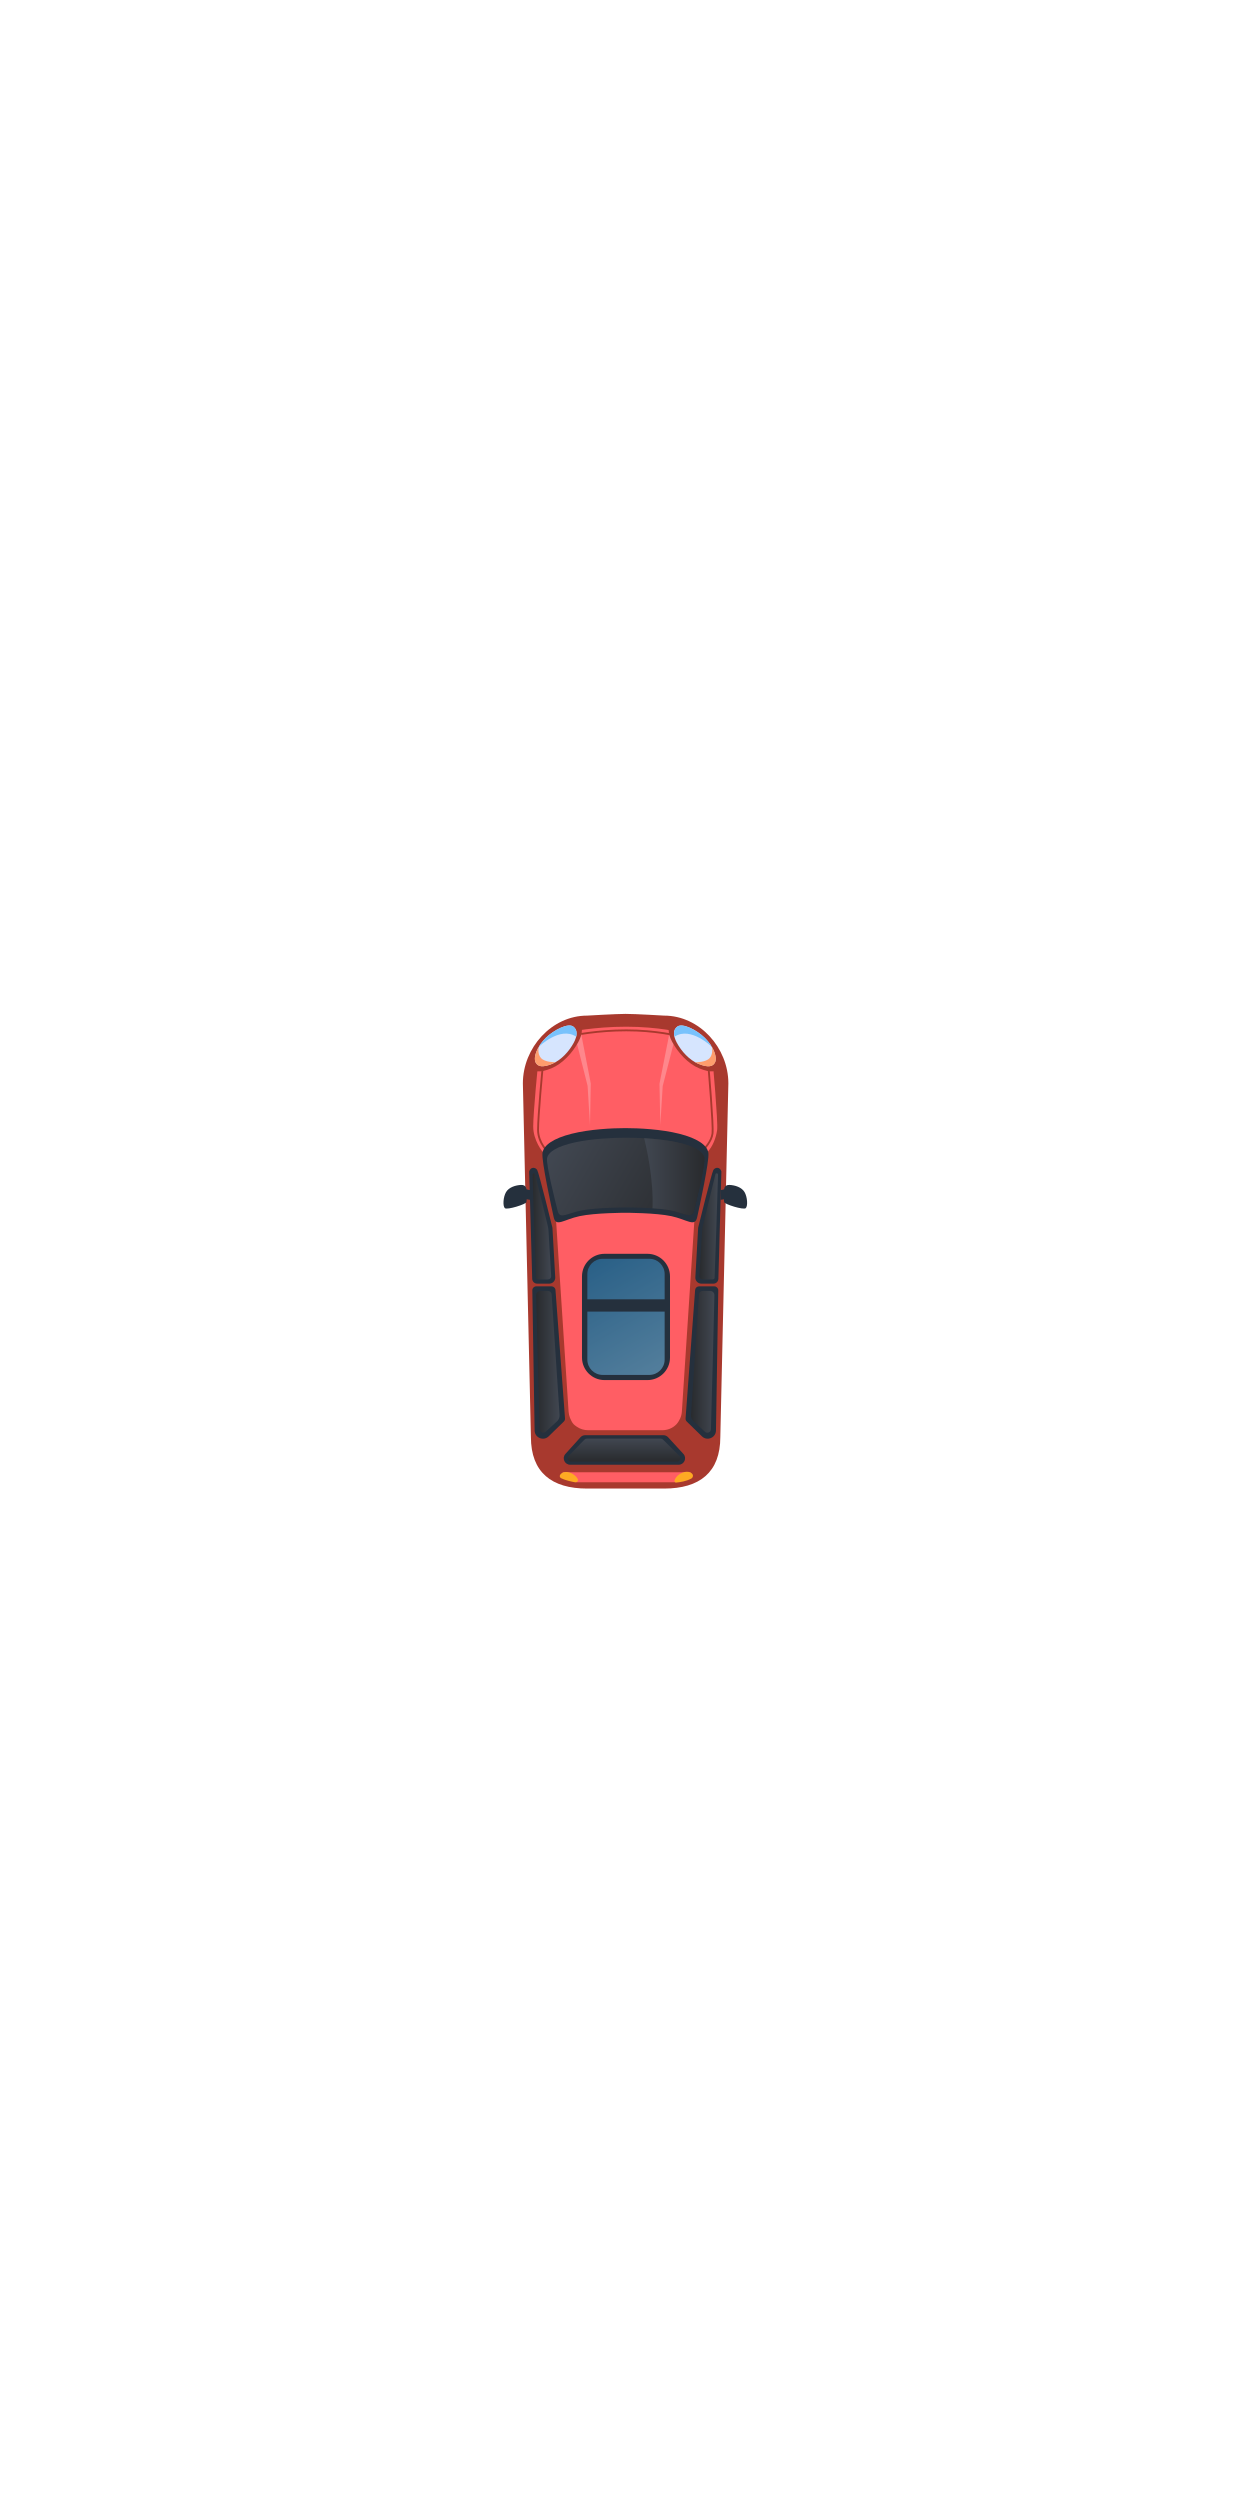
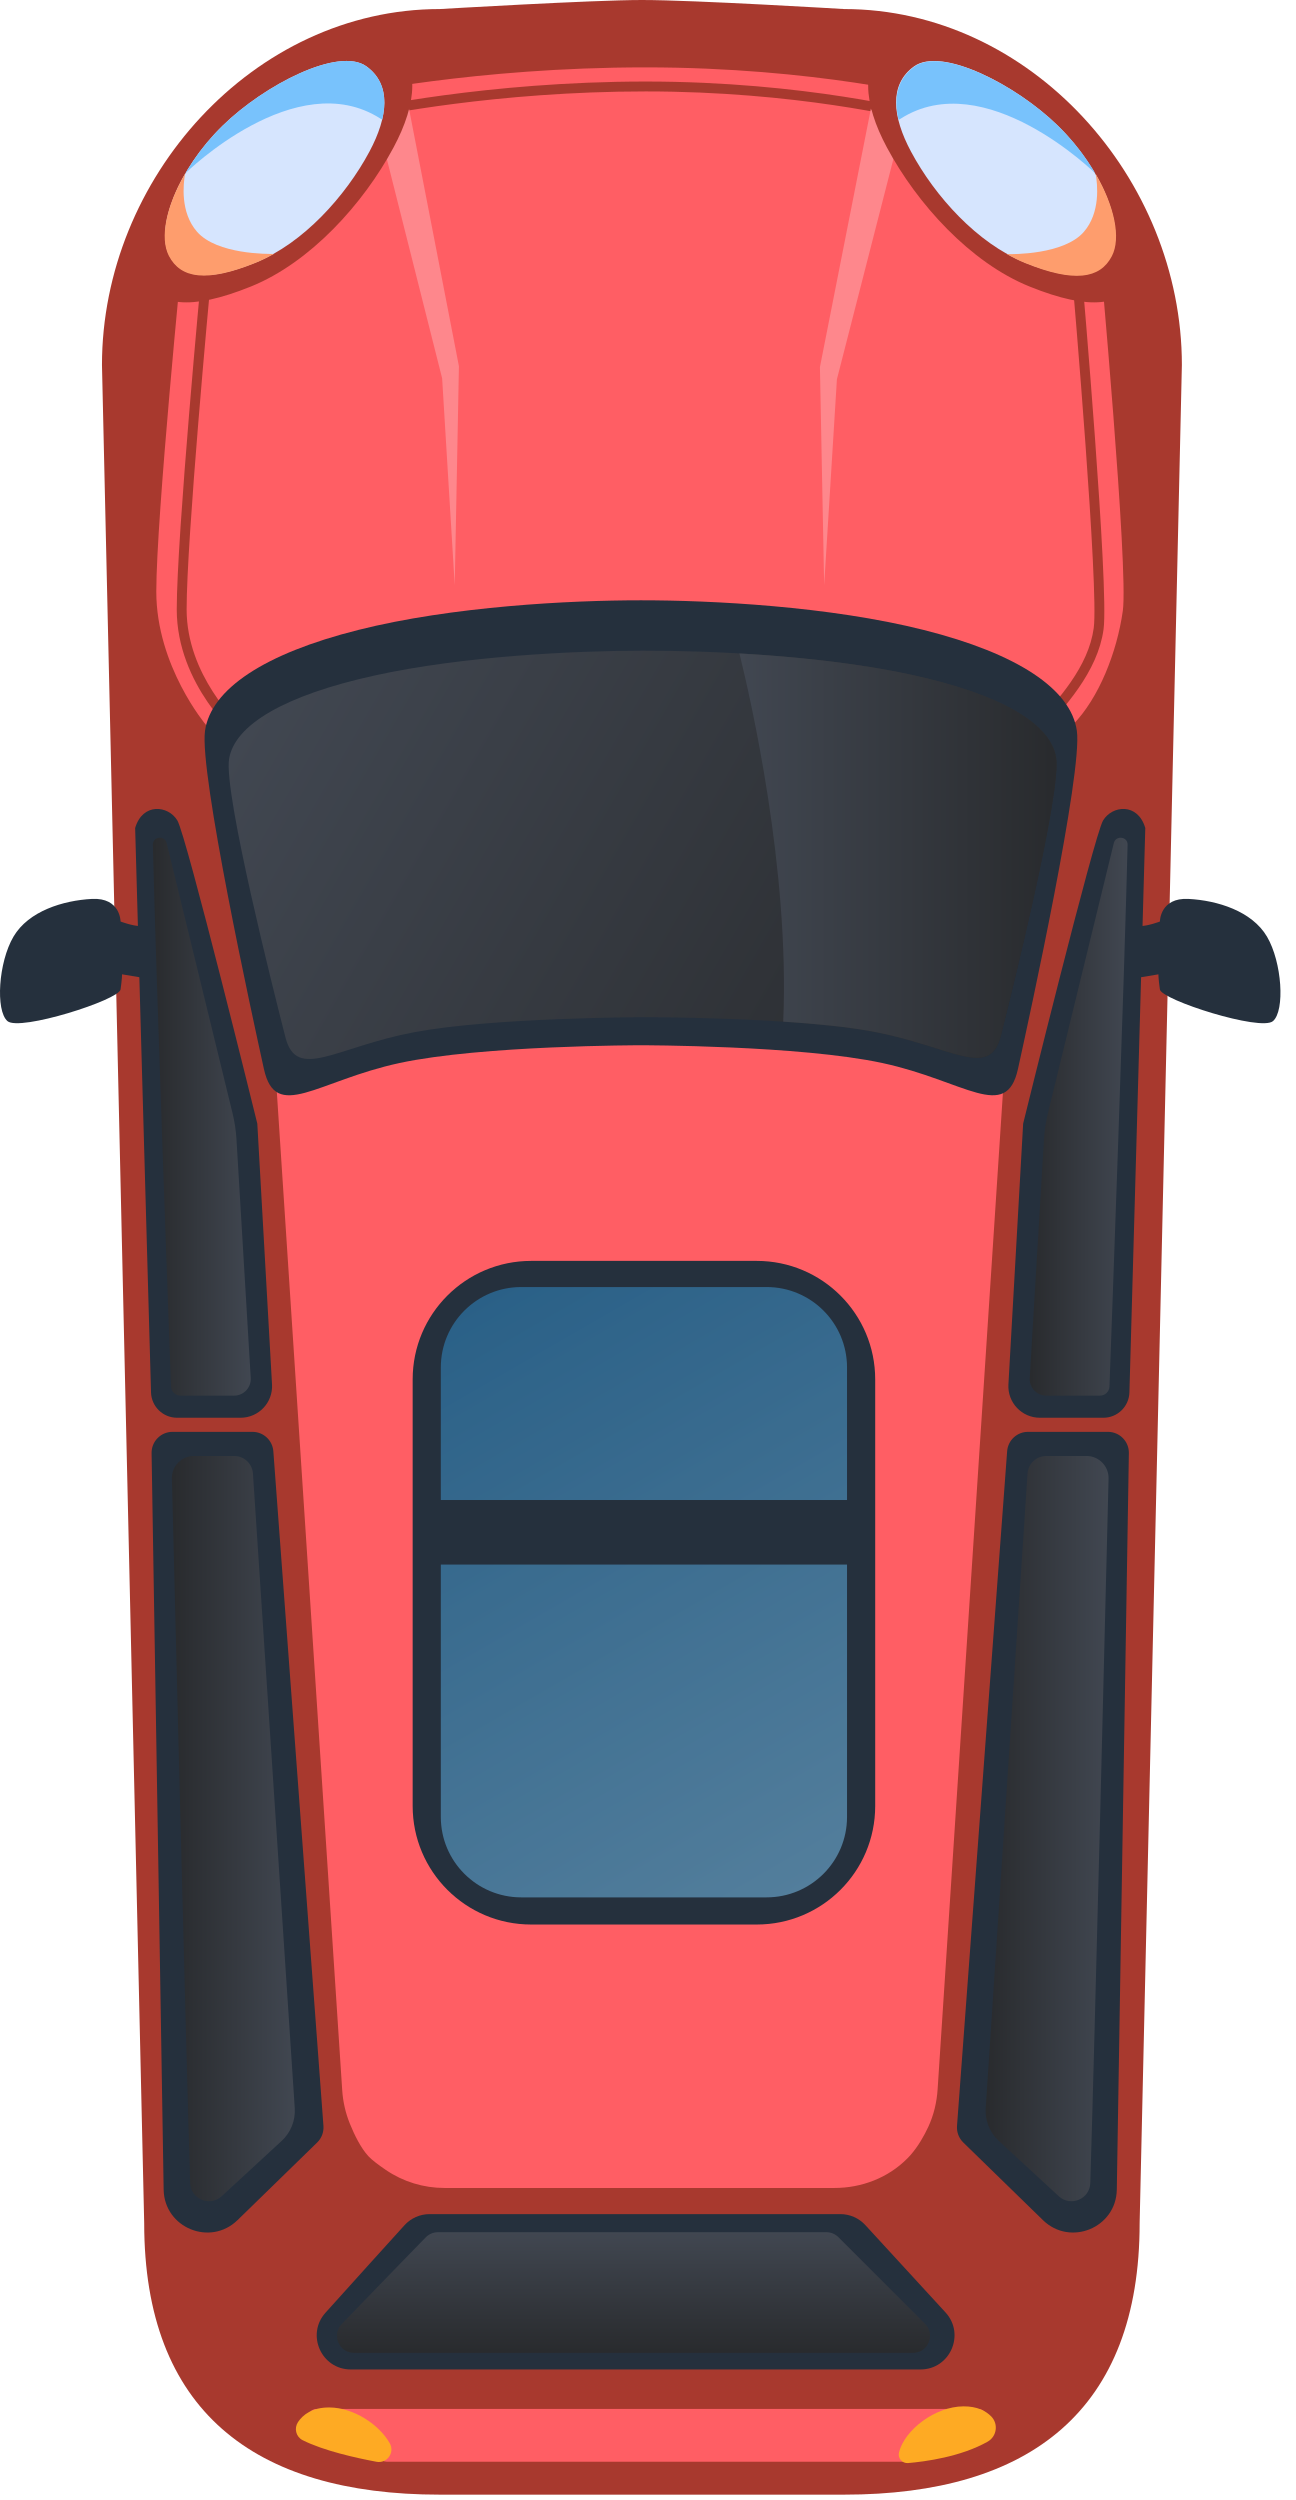
- <svg xmlns="http://www.w3.org/2000/svg" width="360" height="720" viewBox="0 0 360 720" fill="none">
-   <path d="M191.252 292.496C191.252 292.496 183.028 292 180.177 292C177.491 292 169.102 292.496 169.102 292.496C158.877 292.496 150.588 301.777 150.588 312.002L152.902 413.83C152.902 424.054 158.877 428.707 169.102 428.707H191.253C201.477 428.707 207.452 424.054 207.452 413.83L209.767 312.002C209.767 301.777 201.477 292.496 191.252 292.496Z" fill="#A8392E" />
-   <path d="M180.369 295.692C171.06 295.692 163.997 297.204 163.997 297.204L155.01 305.822C155.01 305.822 153.565 320.337 153.565 324.419C153.565 328.502 156.283 331.72 156.283 331.72H203.791C205.224 330.251 206.209 327.746 206.53 325.478C206.851 323.21 205.246 305.671 205.246 305.671L196.258 297.356C196.258 297.356 189.678 295.692 180.369 295.692Z" fill="#FF5E64" />
-   <path d="M167.614 348.834C163.577 349.726 162.35 350.2 160.12 351.078L163.752 406.529C163.793 407.162 163.931 407.784 164.169 408.37C164.412 408.972 164.765 409.701 165.189 410.161C165.375 410.364 165.745 410.641 166.146 410.914C167.096 411.562 168.217 411.901 169.361 411.901H179.956H180.176H190.728C192.212 411.901 193.665 411.35 194.719 410.286C194.778 410.227 194.834 410.167 194.889 410.106C195.315 409.622 195.642 409.044 195.874 408.543C196.173 407.898 196.336 407.197 196.382 406.486L200.012 351.078C200.012 351.078 197.221 349.882 192.518 348.834C189.379 348.134 185.507 347.487 180.176 347.487C175.328 347.488 171.638 347.945 167.614 348.834Z" fill="#FF5E64" />
-   <path d="M158.26 332.605L158.184 332.541C158.041 332.421 154.686 329.544 154.686 325.394C154.686 321.356 156.044 306.963 156.058 306.818L156.067 306.721L164.718 298L164.795 297.983C164.863 297.968 171.626 296.468 180.387 296.468C189.152 296.468 195.469 298.12 195.531 298.137L195.599 298.155L204.25 306.569L204.258 306.67C204.321 307.385 205.78 324.22 205.475 326.485C205.161 328.817 203.314 330.807 201.965 332.261L201.885 332.347L201.739 332.378L158.26 332.605ZM156.587 306.965C156.468 308.236 155.227 321.554 155.227 325.394C155.227 328.968 157.975 331.621 158.46 332.063L201.618 331.837C203.002 330.345 204.651 328.533 204.936 326.413C205.222 324.294 203.849 308.245 203.726 306.816L195.323 298.642C194.623 298.466 188.59 297.01 180.385 297.01C172.187 297.01 165.756 298.331 164.989 298.495L156.587 306.965Z" fill="#A8392E" />
-   <path d="M195.302 329.415C190.283 328.335 184.017 328.074 180.247 328.081C176.476 328.087 170.212 328.37 165.196 329.468C160.18 330.567 157.361 332.206 157.05 334.113C156.74 336.019 159.582 347.18 160.214 349.629C160.845 352.079 163.037 350.169 167.426 349.344C171.815 348.52 180.282 348.505 180.282 348.505C180.282 348.505 188.75 348.49 193.142 349.299C197.533 350.109 199.732 352.011 200.355 349.559C200.978 347.107 203.781 335.937 203.464 334.031C203.147 332.125 200.322 330.496 195.302 329.415Z" fill="#3E687E" />
-   <path d="M174.108 361.097C170.521 361.097 167.614 364.004 167.614 367.59V390.971C167.614 394.557 170.521 397.464 174.108 397.464H186.468C190.054 397.464 192.961 394.557 192.961 390.971V367.591C192.961 364.005 190.054 361.098 186.468 361.098L174.108 361.097Z" fill="#25303D" />
-   <path opacity="0.59" d="M173.563 362.53C171.13 362.53 169.157 364.502 169.157 366.936V391.57C169.157 394.003 171.13 395.976 173.563 395.976H187.011C189.445 395.976 191.418 394.003 191.418 391.57V366.936C191.418 364.502 189.445 362.53 187.011 362.53H173.563Z" fill="url(#paint0_linear_21_2)" />
-   <path d="M192.079 374.201H168.716V377.738H192.079V374.201Z" fill="#25303D" />
-   <path d="M158.833 370.465H154.455C153.813 370.465 153.296 370.99 153.307 371.632L153.968 411.993C154.003 414.084 156.52 415.122 158.018 413.662L162.381 409.409C162.625 409.172 162.75 408.84 162.725 408.502L159.979 371.528C159.934 370.928 159.435 370.465 158.833 370.465Z" fill="#25303D" />
-   <path d="M152.406 337.376L153.276 368.305C153.298 369.078 153.931 369.693 154.704 369.693H158.183C159.175 369.693 159.963 368.86 159.907 367.869L159.101 353.576C159.101 353.576 155.216 337.789 154.72 336.963C154.224 336.136 152.819 335.971 152.406 337.376Z" fill="#25303D" />
-   <path d="M169.229 312.733L169.919 324.069L170.149 312.066L167.391 297.841L166.071 300.207L169.229 312.733Z" fill="#FE878C" />
-   <path d="M190.164 324.069L190.863 312.781L194.062 300.307L192.726 297.951L189.932 312.117L190.164 324.069Z" fill="#FE878C" />
-   <path d="M154.133 338.201C154.026 337.76 153.367 337.838 153.377 338.292C153.547 345.406 154.249 364.638 154.371 367.982C154.382 368.262 154.611 368.481 154.891 368.481H157.829C158.354 368.481 158.772 368.039 158.74 367.514L157.959 354.438C157.93 353.956 157.858 353.478 157.744 353.008L154.133 338.201Z" fill="url(#paint1_linear_21_2)" />
-   <path d="M157.832 371.787H155.631C154.95 371.787 154.403 372.347 154.42 373.027C154.565 378.899 155.184 403.94 155.421 411.629C155.449 412.513 156.502 412.952 157.151 412.352L160.438 409.318C160.934 408.86 161.196 408.203 161.152 407.529L158.861 372.749C158.826 372.208 158.376 371.787 157.832 371.787Z" fill="url(#paint2_linear_21_2)" />
-   <path d="M156.471 298.297C153.36 301.339 151.839 305.35 152.806 307.216C153.618 308.781 155.406 309.053 158.753 307.7C162.002 306.387 164.919 303.162 166.569 300.076C167.853 297.674 168.087 295.462 166.358 294.217C164.459 292.85 159.337 295.494 156.471 298.297Z" fill="#A8392E" />
-   <path d="M150.037 341.261C148.466 341.344 146.565 341.922 145.739 343.327C144.912 344.733 144.747 347.378 145.408 347.956C146.069 348.534 151.524 346.799 151.607 346.22C151.689 345.642 151.689 345.393 151.689 345.393L152.682 345.559V342.748C152.268 342.748 151.607 342.5 151.607 342.5C151.607 342.5 151.607 341.178 150.037 341.261Z" fill="#25303D" />
-   <path d="M157.2 298.887C154.72 301.312 153.508 304.508 154.28 305.995C154.926 307.243 156.352 307.459 159.018 306.381C161.608 305.334 163.932 302.764 165.246 300.305C166.27 298.391 166.456 296.628 165.079 295.636C163.566 294.548 159.484 296.654 157.2 298.887Z" fill="#D6E5FE" />
-   <path d="M154.255 306.023C154.902 307.27 156.328 307.487 158.994 306.409C159.338 306.27 159.676 306.103 160.008 305.914C159.69 305.921 156.888 305.948 155.798 304.701C154.871 303.641 155.04 302.089 155.144 301.513C154.111 303.286 153.742 305.033 154.255 306.023Z" fill="#FE9D6D" />
-   <path d="M162.365 424.009C161.88 424.009 161.712 424.613 162.135 424.835L165.964 426.846C166.035 426.883 166.114 426.902 166.194 426.902H194.606C194.683 426.902 194.76 426.884 194.829 426.849L198.811 424.838C199.241 424.621 199.076 424.009 198.588 424.009H162.365Z" fill="#FF5E64" />
-   <path d="M163.06 423.929C162.1 423.921 161.595 424.336 161.332 424.728C161.105 425.069 161.217 425.537 161.583 425.721C162.736 426.303 164.532 426.7 165.639 426.906C166.211 427.012 166.645 426.401 166.36 425.894C165.777 424.859 164.378 423.94 163.06 423.929Z" fill="#FEAA23" />
-   <path d="M201.336 370.465C200.734 370.465 200.235 370.928 200.19 371.528L197.444 408.502C197.419 408.84 197.545 409.172 197.788 409.409L202.152 413.662C203.649 415.122 206.167 414.084 206.201 411.993L206.862 371.632C206.873 370.99 206.356 370.465 205.714 370.465H201.336Z" fill="#25303D" />
-   <path d="M205.449 336.963C204.953 337.789 201.068 353.576 201.068 353.576L200.261 367.869C200.205 368.86 200.994 369.693 201.985 369.693H205.465C206.238 369.693 206.87 369.078 206.892 368.305L207.762 337.376C207.35 335.971 205.945 336.136 205.449 336.963Z" fill="#25303D" />
-   <path d="M206.037 338.201L202.425 353.008C202.311 353.477 202.239 353.956 202.21 354.438L201.429 367.514C201.398 368.039 201.815 368.481 202.341 368.481H205.278C205.558 368.481 205.788 368.262 205.798 367.982C205.921 364.638 206.623 345.406 206.792 338.292C206.803 337.838 206.144 337.76 206.037 338.201Z" fill="url(#paint3_linear_21_2)" />
-   <path d="M202.337 371.787C201.794 371.787 201.343 372.208 201.308 372.75L199.018 407.53C198.973 408.203 199.236 408.861 199.731 409.319L203.019 412.353C203.668 412.952 204.72 412.513 204.748 411.63C204.987 403.941 205.605 378.899 205.749 373.028C205.766 372.347 205.219 371.787 204.539 371.787L202.337 371.787Z" fill="url(#paint4_linear_21_2)" />
-   <path d="M193.811 294.217C192.082 295.462 192.316 297.674 193.6 300.076C195.25 303.162 198.167 306.387 201.416 307.7C204.763 309.053 206.551 308.781 207.363 307.216C208.331 305.349 206.81 301.339 203.698 298.297C200.832 295.494 195.71 292.85 193.811 294.217Z" fill="#A8392E" />
-   <path d="M210.132 341.261C208.562 341.178 208.562 342.501 208.562 342.501C208.562 342.501 207.901 342.749 207.487 342.749V345.559L208.48 345.394C208.48 345.394 208.48 345.642 208.563 346.221C208.645 346.799 214.1 348.535 214.761 347.956C215.423 347.378 215.257 344.733 214.431 343.328C213.604 341.922 211.703 341.343 210.132 341.261Z" fill="#25303D" />
-   <path d="M195.09 295.637C193.712 296.629 193.899 298.392 194.922 300.306C196.236 302.765 198.561 305.335 201.151 306.382C203.818 307.46 205.243 307.243 205.889 305.997C206.661 304.509 205.449 301.313 202.969 298.888C200.685 296.654 196.603 294.548 195.09 295.637Z" fill="#D6E5FE" />
-   <path d="M200.177 305.927C200.51 306.116 200.848 306.283 201.192 306.422C203.859 307.5 205.284 307.284 205.931 306.036C206.444 305.046 206.075 303.299 205.042 301.526C205.146 302.102 205.315 303.654 204.388 304.714C203.297 305.961 200.496 305.935 200.177 305.927Z" fill="#FE9D6D" />
-   <path d="M194.265 426.39C194.186 426.705 194.44 427.004 194.763 426.976C195.693 426.897 197.656 426.635 199.125 425.802C199.623 425.519 199.723 424.837 199.325 424.426C199.03 424.122 198.555 423.862 197.793 423.868C196.241 423.881 194.577 425.154 194.265 426.39Z" fill="#FEAA23" />
-   <path d="M195.62 326.522C190.454 325.221 184.005 324.896 180.124 324.896C176.243 324.896 169.794 325.221 164.628 326.522C159.463 327.822 156.558 329.773 156.235 332.049C155.912 334.325 158.818 347.655 159.463 350.581C160.109 353.507 162.368 351.231 166.888 350.255C171.407 349.28 180.123 349.28 180.123 349.28C180.123 349.28 188.839 349.28 193.359 350.255C197.879 351.23 200.138 353.506 200.784 350.581C201.43 347.655 204.335 334.325 204.012 332.049C203.69 329.773 200.785 327.822 195.62 326.522Z" fill="#25303D" />
-   <path d="M194.904 328.97C190.003 327.907 183.885 327.65 180.203 327.657C176.522 327.663 170.405 327.942 165.507 329.022C160.61 330.102 157.857 331.714 157.554 333.589C157.251 335.464 160.026 346.439 160.643 348.848C161.259 351.258 163.399 349.379 167.685 348.568C171.971 347.757 180.239 347.742 180.239 347.742C180.239 347.742 188.506 347.728 192.795 348.523C197.084 349.319 199.23 351.19 199.838 348.779C200.447 346.368 203.183 335.382 202.874 333.508C202.565 331.634 199.806 330.032 194.904 328.97Z" fill="url(#paint5_linear_21_2)" />
-   <path d="M192.795 348.523C197.083 349.319 199.23 351.19 199.838 348.779C200.447 346.368 203.183 335.382 202.874 333.508C202.565 331.634 199.806 330.032 194.905 328.97C191.951 328.33 188.558 327.983 185.521 327.809C186.143 330.323 188.284 339.693 187.92 347.986C189.684 348.101 191.439 348.272 192.795 348.523Z" fill="url(#paint6_linear_21_2)" />
-   <path d="M157.2 298.887C156.371 299.698 155.688 300.594 155.169 301.485C155.171 301.483 161.223 295.527 165.851 298.502C165.884 298.523 165.911 298.537 165.942 298.557C166.231 297.355 166.021 296.315 165.079 295.636C163.566 294.548 159.484 296.654 157.2 298.887Z" fill="#78C2FC" />
-   <path d="M191.049 413.333H168.545C168.018 413.333 167.517 413.555 167.164 413.945C166.261 414.941 164.416 416.98 162.837 418.737C161.759 419.937 162.611 421.847 164.224 421.847H195.441C197.064 421.847 197.912 419.917 196.814 418.722L192.422 413.937C192.07 413.552 191.571 413.333 191.049 413.333Z" fill="#25303D" />
-   <path d="M195.109 295.65C194.166 296.329 193.956 297.369 194.245 298.57C194.277 298.551 194.304 298.537 194.337 298.515C198.965 295.54 205.017 301.496 205.019 301.499C204.5 300.608 203.817 299.712 202.987 298.901C200.704 296.668 196.621 294.561 195.109 295.65Z" fill="#78C2FC" />
-   <path d="M190.287 414.325H169C168.747 414.325 168.507 414.427 168.33 414.607C167.547 415.412 165.264 417.757 163.727 419.356C163.156 419.95 163.578 420.937 164.402 420.937H195.03C195.863 420.937 196.279 419.931 195.691 419.342L190.947 414.599C190.772 414.424 190.535 414.325 190.287 414.325Z" fill="url(#paint7_linear_21_2)" />
+ <svg xmlns="http://www.w3.org/2000/svg" width="71" height="137" viewBox="0 0 71 137" fill="none">
+   <path d="M46.252 0.496C46.252 0.496 38.028 0 35.177 0C32.49 0 24.102 0.496 24.102 0.496C13.877 0.496 5.588 9.777 5.588 20.002L7.902 121.83C7.902 132.054 13.877 136.707 24.102 136.707H46.253C56.477 136.707 62.452 132.054 62.452 121.83L64.767 20.002C64.767 9.777 56.477 0.496 46.252 0.496Z" fill="#A8392E" />
+   <path d="M35.369 3.692C26.06 3.692 18.997 5.204 18.997 5.204L10.009 13.822C10.009 13.822 8.565 28.337 8.565 32.419C8.565 36.502 11.283 39.72 11.283 39.72H58.791C60.224 38.251 61.209 35.746 61.53 33.478C61.851 31.21 60.246 13.671 60.246 13.671L51.258 5.356C51.258 5.356 44.678 3.692 35.369 3.692Z" fill="#FF5E64" />
+   <path d="M22.614 56.834C18.577 57.726 17.35 58.2 15.12 59.078L18.752 114.529C18.793 115.162 18.931 115.784 19.169 116.37C19.412 116.972 19.765 117.701 20.189 118.161C20.375 118.364 20.745 118.641 21.146 118.914C22.096 119.562 23.217 119.901 24.36 119.901H34.956H35.176H45.728C47.212 119.901 48.665 119.35 49.719 118.286C49.778 118.227 49.834 118.167 49.889 118.106C50.316 117.622 50.642 117.044 50.874 116.543C51.173 115.898 51.336 115.197 51.382 114.486L55.013 59.078C55.013 59.078 52.221 57.882 47.518 56.834C44.379 56.134 40.507 55.487 35.176 55.487C30.328 55.487 26.638 55.945 22.614 56.834Z" fill="#FF5E64" />
+   <path d="M13.26 40.605L13.184 40.541C13.041 40.421 9.686 37.544 9.686 33.394C9.686 29.356 11.044 14.963 11.057 14.818L11.067 14.721L19.718 6L19.795 5.983C19.863 5.968 26.626 4.468 35.387 4.468C44.152 4.468 50.469 6.12 50.531 6.137L50.599 6.155L59.25 14.569L59.258 14.669C59.321 15.385 60.78 32.22 60.475 34.485C60.161 36.817 58.314 38.807 56.965 40.261L56.885 40.347L56.739 40.378L13.26 40.605ZM11.587 14.965C11.468 16.236 10.227 29.555 10.227 33.394C10.227 36.968 12.975 39.621 13.46 40.063L56.618 39.837C58.002 38.345 59.651 36.533 59.937 34.413C60.222 32.294 58.849 16.245 58.726 14.816L50.323 6.642C49.623 6.466 43.59 5.01 35.385 5.01C27.188 5.01 20.756 6.331 19.989 6.495L11.587 14.965Z" fill="#A8392E" />
+   <path d="M50.302 37.416C45.282 36.335 39.017 36.074 35.247 36.081C31.476 36.087 25.212 36.37 20.196 37.468C15.18 38.567 12.361 40.206 12.05 42.112C11.74 44.02 14.582 55.18 15.214 57.63C15.845 60.079 18.037 58.169 22.426 57.344C26.815 56.52 35.282 56.505 35.282 56.505C35.282 56.505 43.749 56.49 48.142 57.299C52.533 58.109 54.733 60.011 55.355 57.559C55.978 55.107 58.781 43.937 58.464 42.031C58.147 40.125 55.322 38.496 50.302 37.416Z" fill="#3E687E" />
+   <path d="M29.108 69.097C25.521 69.097 22.614 72.004 22.614 75.59V98.971C22.614 102.557 25.521 105.464 29.108 105.464H41.468C45.054 105.464 47.961 102.557 47.961 98.971V75.591C47.961 72.005 45.054 69.097 41.468 69.097L29.108 69.097Z" fill="#25303D" />
+   <path opacity="0.59" d="M28.563 70.53C26.13 70.53 24.157 72.502 24.157 74.936V99.57C24.157 102.003 26.13 103.976 28.563 103.976H42.011C44.445 103.976 46.417 102.003 46.417 99.57V74.936C46.417 72.502 44.445 70.53 42.011 70.53H28.563Z" fill="url(#paint0_linear_21_3)" />
+   <path d="M47.079 82.201H23.716V85.738H47.079V82.201Z" fill="#25303D" />
+   <path d="M13.833 78.465H9.455C8.813 78.465 8.296 78.99 8.307 79.632L8.968 119.993C9.003 122.084 11.52 123.122 13.018 121.662L17.381 117.409C17.625 117.172 17.75 116.84 17.725 116.502L14.979 79.528C14.934 78.928 14.435 78.465 13.833 78.465Z" fill="#25303D" />
+   <path d="M7.406 45.376L8.276 76.305C8.298 77.078 8.931 77.693 9.704 77.693H13.183C14.175 77.693 14.963 76.859 14.907 75.869L14.101 61.576C14.101 61.576 10.216 45.789 9.72 44.962C9.224 44.136 7.819 43.971 7.406 45.376Z" fill="#25303D" />
+   <path d="M24.229 20.733L24.919 32.069L25.149 20.067L22.391 5.841L21.071 8.207L24.229 20.733Z" fill="#FE878C" />
+   <path d="M45.164 32.069L45.863 20.781L49.062 8.307L47.726 5.951L44.932 20.117L45.164 32.069Z" fill="#FE878C" />
+   <path d="M9.133 46.201C9.026 45.76 8.367 45.838 8.377 46.292C8.547 53.406 9.249 72.638 9.371 75.982C9.382 76.262 9.611 76.481 9.891 76.481H12.829C13.354 76.481 13.772 76.038 13.74 75.514L12.959 62.438C12.931 61.956 12.858 61.478 12.744 61.008L9.133 46.201Z" fill="url(#paint1_linear_21_3)" />
+   <path d="M12.832 79.787H10.631C9.95 79.787 9.403 80.347 9.42 81.027C9.565 86.899 10.184 111.94 10.421 119.629C10.448 120.513 11.502 120.952 12.151 120.352L15.438 117.318C15.934 116.86 16.196 116.203 16.152 115.529L13.861 80.749C13.826 80.208 13.376 79.787 12.832 79.787Z" fill="url(#paint2_linear_21_3)" />
+   <path d="M11.471 6.297C8.36 9.339 6.839 13.35 7.806 15.216C8.618 16.781 10.406 17.053 13.752 15.7C17.002 14.387 19.919 11.162 21.569 8.076C22.853 5.674 23.087 3.462 21.358 2.217C19.459 0.85 14.337 3.494 11.471 6.297Z" fill="#A8392E" />
+   <path d="M5.037 49.261C3.466 49.344 1.565 49.922 0.739 51.328C-0.088 52.733 -0.253 55.377 0.408 55.956C1.069 56.534 6.524 54.799 6.607 54.22C6.689 53.642 6.689 53.393 6.689 53.393L7.681 53.559V50.748C7.268 50.748 6.607 50.5 6.607 50.5C6.607 50.5 6.607 49.178 5.037 49.261Z" fill="#25303D" />
+   <path d="M12.2 6.887C9.72 9.312 8.508 12.508 9.28 13.995C9.926 15.243 11.352 15.459 14.018 14.381C16.608 13.334 18.932 10.764 20.247 8.305C21.27 6.391 21.456 4.628 20.079 3.636C18.566 2.548 14.484 4.654 12.2 6.887Z" fill="#D6E5FE" />
+   <path d="M9.255 14.023C9.902 15.27 11.328 15.487 13.994 14.409C14.338 14.27 14.676 14.103 15.008 13.914C14.69 13.921 11.888 13.948 10.798 12.701C9.871 11.642 10.04 10.089 10.144 9.513C9.111 11.286 8.742 13.033 9.255 14.023Z" fill="#FE9D6D" />
+   <path d="M17.365 132.009C16.88 132.009 16.712 132.613 17.135 132.835L20.964 134.846C21.035 134.883 21.113 134.902 21.194 134.902H49.606C49.683 134.902 49.76 134.884 49.829 134.849L53.811 132.838C54.241 132.621 54.076 132.009 53.588 132.009H17.365Z" fill="#FF5E64" />
+   <path d="M18.06 131.929C17.1 131.921 16.595 132.336 16.332 132.728C16.105 133.069 16.217 133.537 16.583 133.721C17.736 134.303 19.532 134.7 20.639 134.906C21.211 135.012 21.645 134.401 21.36 133.894C20.777 132.859 19.378 131.94 18.06 131.929Z" fill="#FEAA23" />
+   <path d="M56.336 78.465C55.734 78.465 55.235 78.928 55.191 79.528L52.444 116.502C52.419 116.84 52.545 117.172 52.788 117.409L57.152 121.662C58.65 123.122 61.167 122.084 61.201 119.993L61.862 79.632C61.873 78.99 61.356 78.465 60.714 78.465H56.336Z" fill="#25303D" />
+   <path d="M60.449 44.962C59.953 45.789 56.068 61.576 56.068 61.576L55.261 75.869C55.206 76.859 55.994 77.693 56.985 77.693H60.465C61.238 77.693 61.87 77.078 61.892 76.305L62.762 45.376C62.35 43.971 60.945 44.136 60.449 44.962Z" fill="#25303D" />
+   <path d="M61.037 46.201L57.425 61.008C57.311 61.477 57.239 61.956 57.21 62.438L56.429 75.514C56.398 76.038 56.815 76.481 57.34 76.481H60.278C60.558 76.481 60.788 76.262 60.798 75.982C60.921 72.638 61.623 53.406 61.792 46.292C61.803 45.838 61.144 45.76 61.037 46.201Z" fill="url(#paint3_linear_21_3)" />
+   <path d="M57.337 79.787C56.794 79.787 56.343 80.208 56.308 80.75L54.017 115.53C53.973 116.203 54.236 116.861 54.731 117.319L58.019 120.353C58.668 120.952 59.72 120.513 59.748 119.63C59.987 111.941 60.605 86.899 60.749 81.028C60.766 80.347 60.219 79.787 59.539 79.787L57.337 79.787Z" fill="url(#paint4_linear_21_3)" />
+   <path d="M48.811 2.217C47.082 3.462 47.316 5.674 48.6 8.076C50.25 11.162 53.167 14.387 56.416 15.7C59.763 17.053 61.551 16.781 62.363 15.216C63.331 13.349 61.81 9.339 58.698 6.297C55.832 3.494 50.709 0.85 48.811 2.217Z" fill="#A8392E" />
+   <path d="M65.132 49.261C63.562 49.178 63.562 50.501 63.562 50.501C63.562 50.501 62.901 50.749 62.487 50.749V53.559L63.48 53.394C63.48 53.394 63.48 53.642 63.562 54.221C63.645 54.799 69.1 56.535 69.761 55.956C70.423 55.378 70.257 52.733 69.431 51.328C68.604 49.922 66.703 49.343 65.132 49.261Z" fill="#25303D" />
+   <path d="M50.09 3.637C48.712 4.629 48.899 6.392 49.922 8.306C51.236 10.765 53.561 13.335 56.151 14.382C58.818 15.46 60.243 15.243 60.889 13.997C61.661 12.509 60.449 9.313 57.969 6.888C55.685 4.654 51.603 2.548 50.09 3.637Z" fill="#D6E5FE" />
+   <path d="M55.177 13.927C55.51 14.116 55.848 14.284 56.192 14.422C58.859 15.5 60.284 15.284 60.931 14.036C61.444 13.046 61.075 11.299 60.042 9.526C60.146 10.102 60.315 11.654 59.388 12.714C58.297 13.961 55.496 13.935 55.177 13.927Z" fill="#FE9D6D" />
+   <path d="M49.265 134.39C49.186 134.705 49.44 135.004 49.763 134.976C50.693 134.897 52.656 134.635 54.125 133.802C54.623 133.519 54.723 132.837 54.325 132.426C54.03 132.122 53.555 131.862 52.793 131.868C51.241 131.881 49.577 133.154 49.265 134.39Z" fill="#FEAA23" />
+   <path d="M50.62 34.522C45.454 33.221 39.005 32.896 35.124 32.896C31.243 32.896 24.794 33.221 19.628 34.522C14.463 35.822 11.558 37.773 11.235 40.049C10.912 42.325 13.818 55.655 14.463 58.581C15.109 61.507 17.368 59.231 21.888 58.255C26.407 57.28 35.123 57.28 35.123 57.28C35.123 57.28 43.839 57.28 48.359 58.255C52.879 59.23 55.138 61.506 55.784 58.581C56.43 55.655 59.335 42.325 59.012 40.049C58.69 37.773 55.785 35.822 50.62 34.522Z" fill="#25303D" />
+   <path d="M49.904 36.97C45.002 35.907 38.885 35.65 35.203 35.657C31.521 35.663 25.405 35.942 20.508 37.022C15.61 38.102 12.857 39.714 12.554 41.589C12.251 43.464 15.026 54.439 15.643 56.848C16.259 59.258 18.399 57.379 22.685 56.568C26.971 55.757 35.239 55.742 35.239 55.742C35.239 55.742 43.506 55.728 47.795 56.523C52.084 57.319 54.23 59.19 54.839 56.779C55.447 54.367 58.183 43.382 57.874 41.508C57.565 39.634 54.806 38.032 49.904 36.97Z" fill="url(#paint5_linear_21_3)" />
+   <path d="M47.795 56.523C52.084 57.319 54.23 59.19 54.838 56.779C55.447 54.367 58.183 43.382 57.874 41.508C57.565 39.634 54.806 38.032 49.905 36.97C46.951 36.33 43.558 35.983 40.521 35.809C41.143 38.323 43.284 47.693 42.92 55.986C44.684 56.101 46.439 56.272 47.795 56.523Z" fill="url(#paint6_linear_21_3)" />
+   <path d="M12.2 6.887C11.371 7.698 10.688 8.594 10.169 9.485C10.171 9.483 16.223 3.527 20.851 6.502C20.884 6.523 20.911 6.537 20.942 6.557C21.231 5.355 21.021 4.315 20.079 3.636C18.566 2.548 14.484 4.654 12.2 6.887Z" fill="#78C2FC" />
+   <path d="M46.049 121.333H23.545C23.018 121.333 22.517 121.555 22.164 121.945C21.261 122.941 19.416 124.98 17.837 126.737C16.759 127.937 17.611 129.847 19.224 129.847H50.441C52.064 129.847 52.912 127.917 51.815 126.722L47.422 121.937C47.07 121.552 46.571 121.333 46.049 121.333Z" fill="#25303D" />
+   <path d="M50.109 3.65C49.166 4.329 48.956 5.369 49.245 6.57C49.277 6.551 49.304 6.537 49.337 6.515C53.965 3.54 60.017 9.496 60.019 9.499C59.5 8.608 58.816 7.712 57.987 6.901C55.704 4.668 51.621 2.561 50.109 3.65Z" fill="#78C2FC" />
+   <path d="M45.286 122.325H24C23.747 122.325 23.507 122.427 23.33 122.607C22.547 123.412 20.264 125.757 18.727 127.356C18.156 127.95 18.578 128.937 19.402 128.937H50.03C50.863 128.937 51.279 127.931 50.691 127.342L45.947 122.599C45.772 122.424 45.535 122.325 45.286 122.325Z" fill="url(#paint7_linear_21_3)" />
  <defs>
-     <linearGradient id="paint0_linear_21_2" x1="189.505" y1="395.219" x2="171.069" y2="363.287" gradientUnits="userSpaceOnUse">
+     <linearGradient id="paint0_linear_21_3" x1="44.505" y1="103.219" x2="26.069" y2="71.287" gradientUnits="userSpaceOnUse">
      <stop stop-color="#72B3DD" />
      <stop offset="0.995" stop-color="#2E81BA" />
    </linearGradient>
-     <linearGradient id="paint1_linear_21_2" x1="158.742" y1="353.194" x2="153.377" y2="353.194" gradientUnits="userSpaceOnUse">
+     <linearGradient id="paint1_linear_21_3" x1="13.742" y1="61.194" x2="8.377" y2="61.194" gradientUnits="userSpaceOnUse">
      <stop stop-color="#414751" />
      <stop offset="0.984" stop-color="#292B2E" />
    </linearGradient>
-     <linearGradient id="paint2_linear_21_2" x1="161.157" y1="392.208" x2="154.42" y2="392.208" gradientUnits="userSpaceOnUse">
+     <linearGradient id="paint2_linear_21_3" x1="16.157" y1="100.208" x2="9.42" y2="100.208" gradientUnits="userSpaceOnUse">
      <stop stop-color="#414751" />
      <stop offset="0.984" stop-color="#292B2E" />
    </linearGradient>
-     <linearGradient id="paint3_linear_21_2" x1="206.792" y1="353.194" x2="201.427" y2="353.194" gradientUnits="userSpaceOnUse">
+     <linearGradient id="paint3_linear_21_3" x1="61.792" y1="61.194" x2="56.427" y2="61.194" gradientUnits="userSpaceOnUse">
      <stop stop-color="#414751" />
      <stop offset="0.984" stop-color="#292B2E" />
    </linearGradient>
-     <linearGradient id="paint4_linear_21_2" x1="205.749" y1="392.208" x2="199.012" y2="392.208" gradientUnits="userSpaceOnUse">
+     <linearGradient id="paint4_linear_21_3" x1="60.749" y1="100.208" x2="54.012" y2="100.208" gradientUnits="userSpaceOnUse">
      <stop stop-color="#414751" />
      <stop offset="0.984" stop-color="#292B2E" />
    </linearGradient>
-     <linearGradient id="paint5_linear_21_2" x1="160.318" y1="328.495" x2="198.829" y2="350.73" gradientUnits="userSpaceOnUse">
+     <linearGradient id="paint5_linear_21_3" x1="15.318" y1="36.495" x2="53.829" y2="58.73" gradientUnits="userSpaceOnUse">
      <stop stop-color="#414751" />
      <stop offset="0.984" stop-color="#292B2E" />
    </linearGradient>
-     <linearGradient id="paint6_linear_21_2" x1="185.52" y1="338.888" x2="202.898" y2="338.888" gradientUnits="userSpaceOnUse">
+     <linearGradient id="paint6_linear_21_3" x1="40.52" y1="46.889" x2="57.898" y2="46.889" gradientUnits="userSpaceOnUse">
      <stop stop-color="#414751" />
      <stop offset="0.984" stop-color="#292B2E" />
    </linearGradient>
-     <linearGradient id="paint7_linear_21_2" x1="179.716" y1="414.325" x2="179.716" y2="420.937" gradientUnits="userSpaceOnUse">
+     <linearGradient id="paint7_linear_21_3" x1="34.716" y1="122.325" x2="34.716" y2="128.937" gradientUnits="userSpaceOnUse">
      <stop stop-color="#414751" />
      <stop offset="0.984" stop-color="#292B2E" />
    </linearGradient>
  </defs>
</svg>
